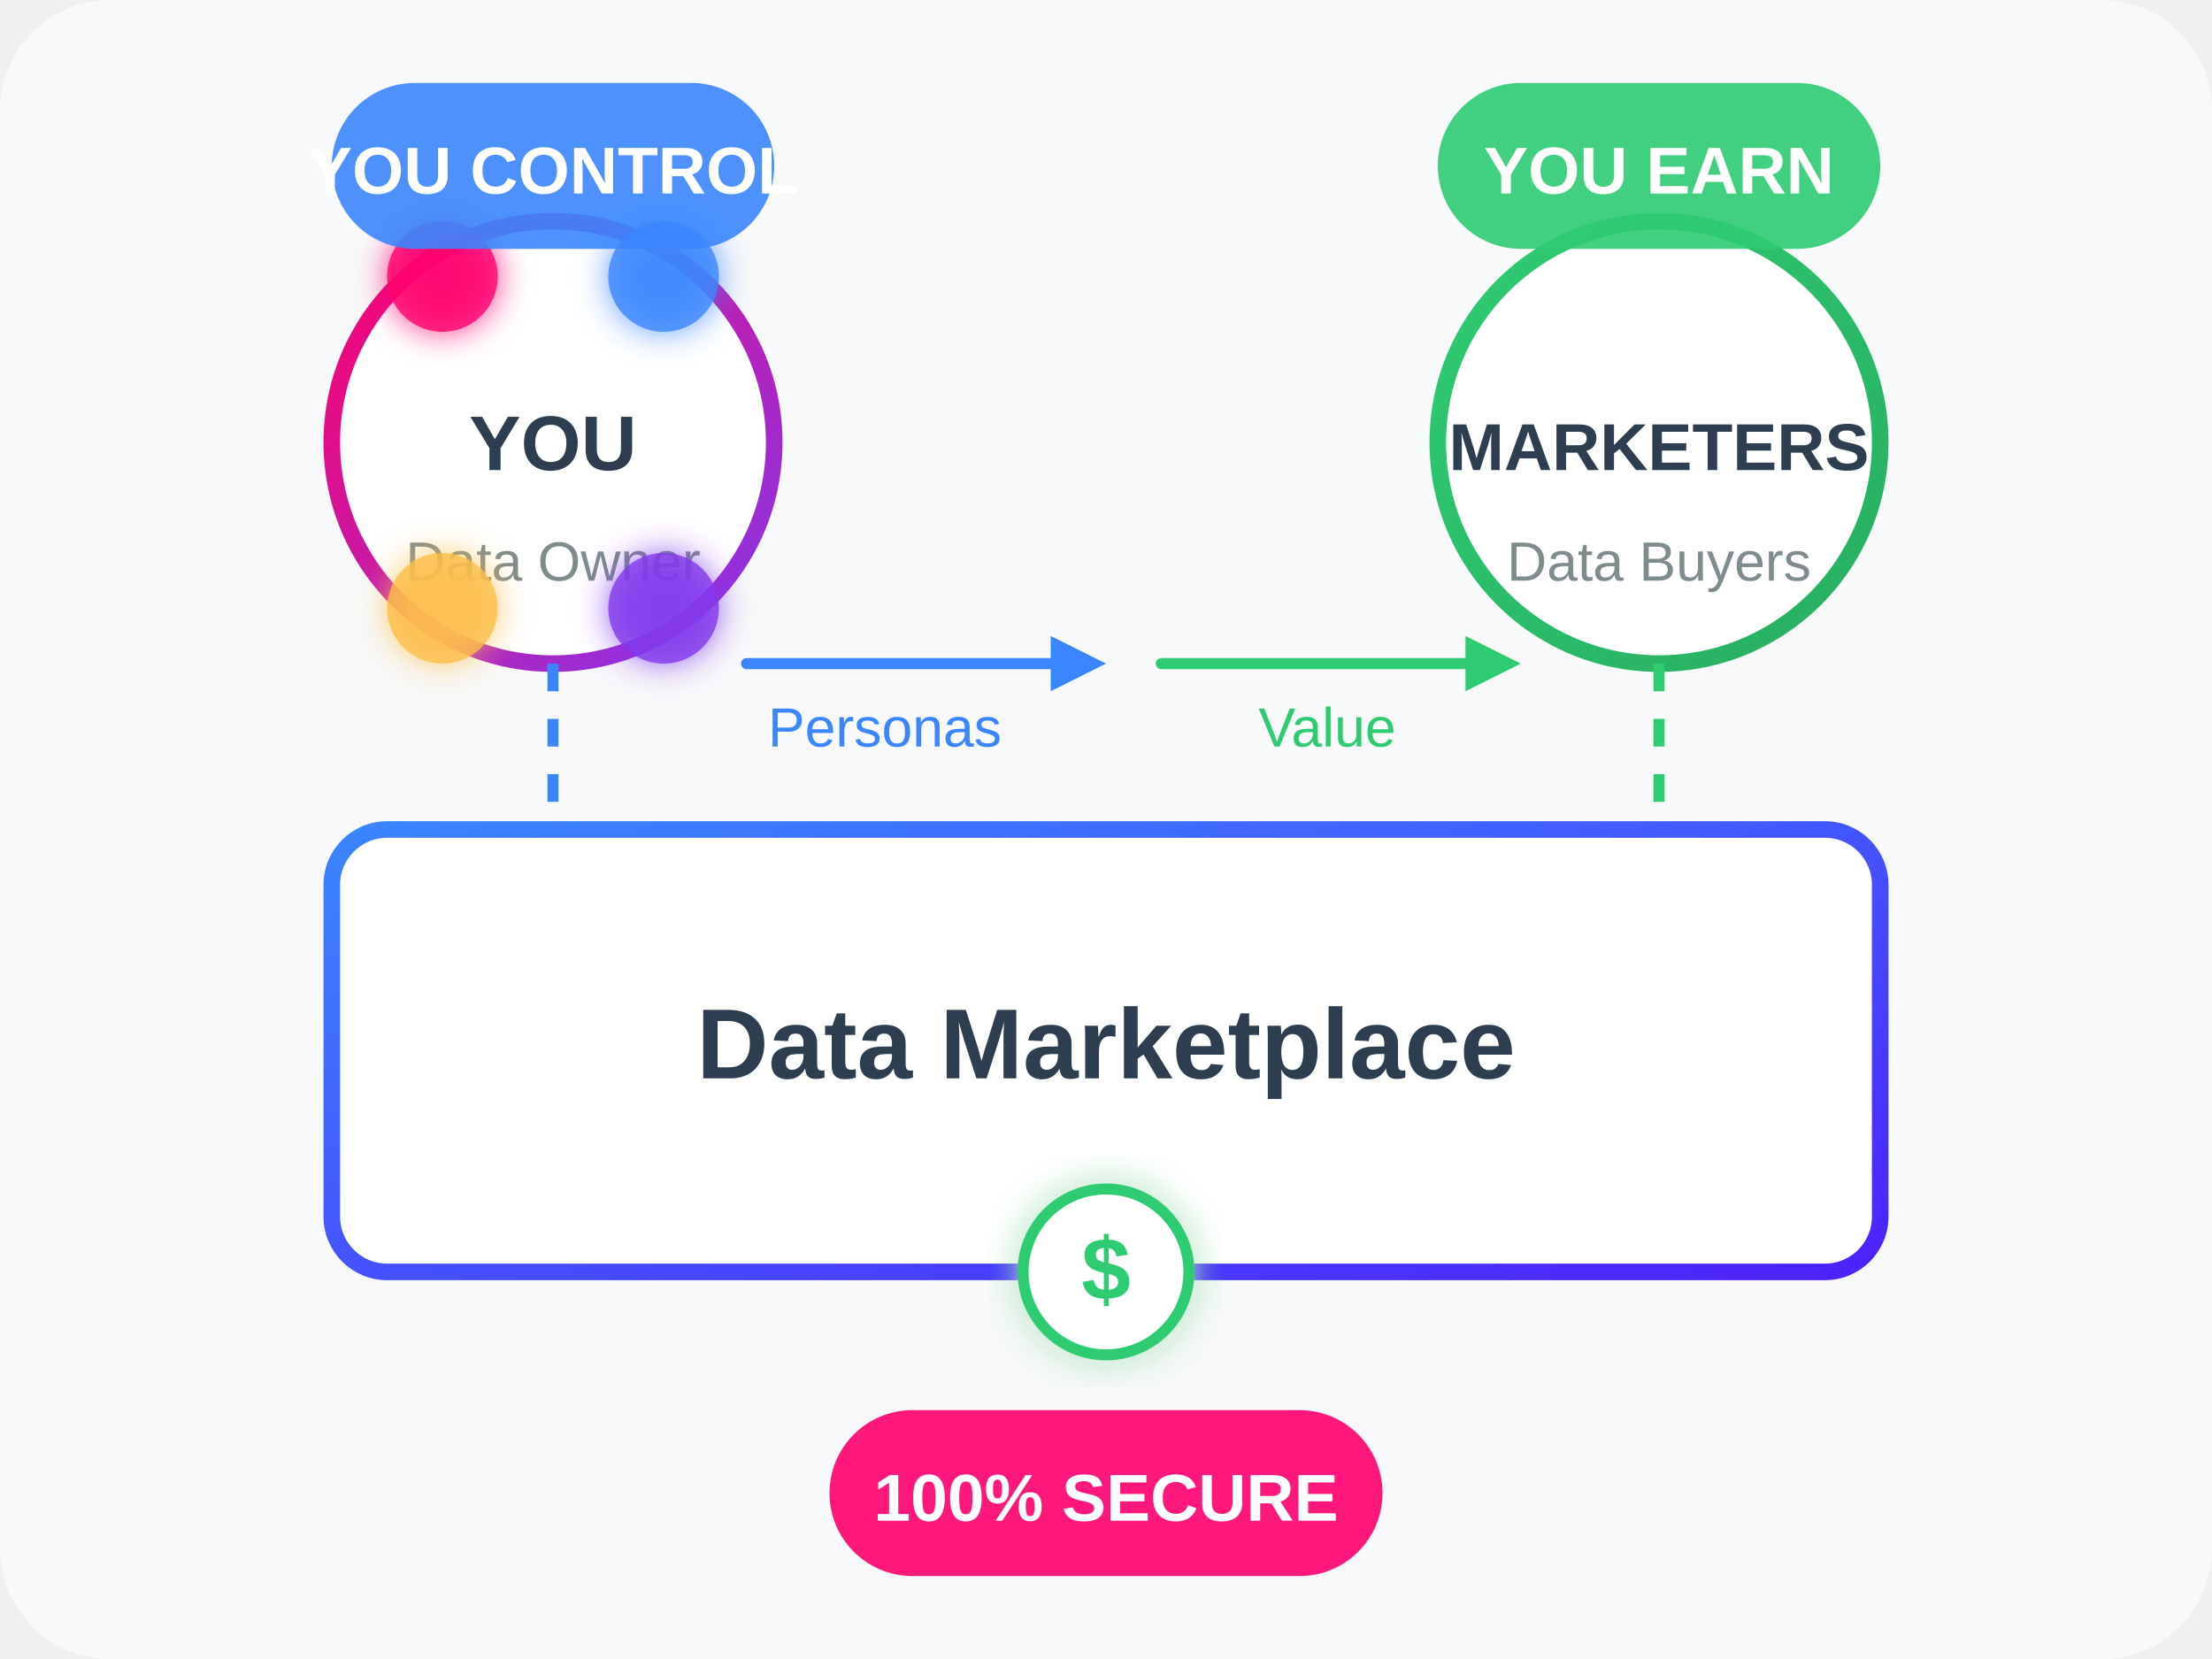
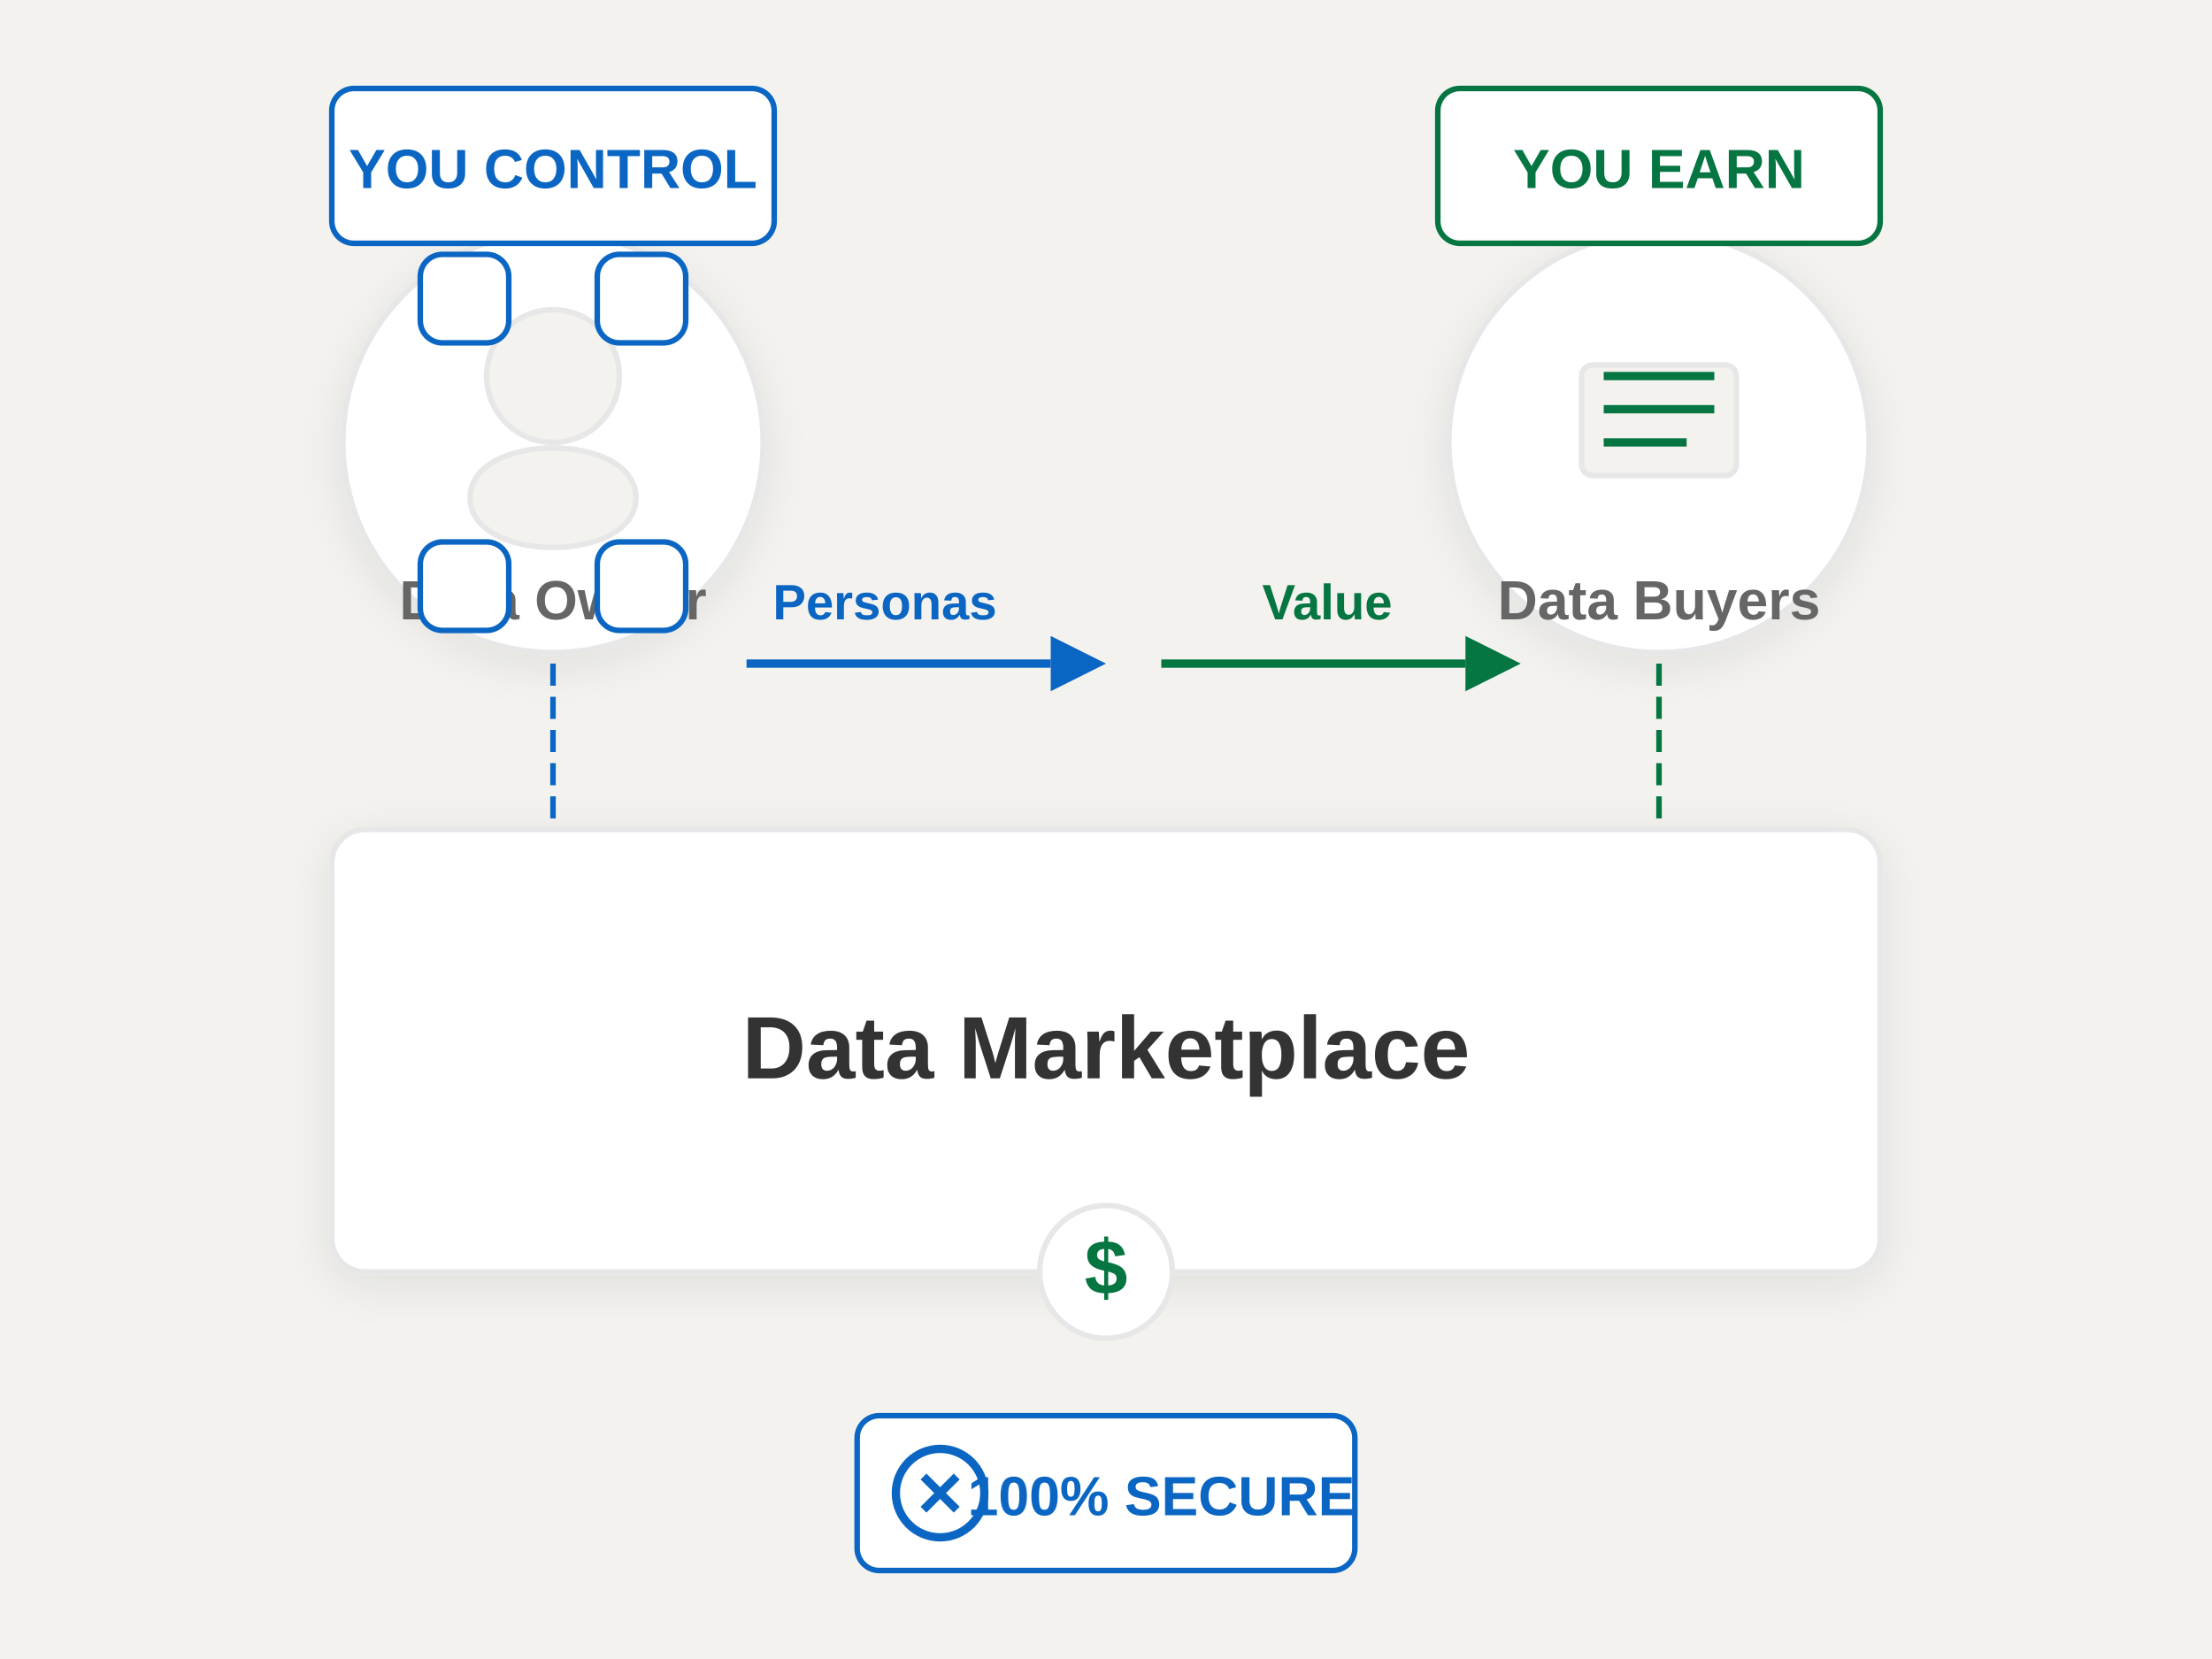
<svg xmlns="http://www.w3.org/2000/svg" width="400" height="300" viewBox="0 0 400 300">
  <defs>
    <linearGradient id="marketGradient" x1="0%" y1="0%" x2="100%" y2="100%">
-       <stop offset="0%" stop-color="#3a86ff" />
-       <stop offset="100%" stop-color="#4d21fc" />
+       <stop offset="0%" stop-color="#0a66c2" />
+       <stop offset="100%" stop-color="#004182" />
    </linearGradient>
    <linearGradient id="dataGradient" x1="0%" y1="0%" x2="100%" y2="100%">
-       <stop offset="0%" stop-color="#ff006e" />
-       <stop offset="100%" stop-color="#8338ec" />
+       <stop offset="0%" stop-color="#0073b1" />
+       <stop offset="100%" stop-color="#0a66c2" />
    </linearGradient>
    <linearGradient id="moneyGradient" x1="0%" y1="0%" x2="100%" y2="100%">
-       <stop offset="0%" stop-color="#2ecc71" />
-       <stop offset="100%" stop-color="#27ae60" />
+       <stop offset="0%" stop-color="#057642" />
+       <stop offset="100%" stop-color="#046236" />
    </linearGradient>
-     <filter id="glow" x="-20%" y="-20%" width="140%" height="140%">
-       <feGaussianBlur stdDeviation="3" result="blur" />
-       <feComposite in="SourceGraphic" in2="blur" operator="over" />
-     </filter>
  </defs>
-   <rect x="0" y="0" width="400" height="300" fill="#f8f9fa" rx="20" ry="20" />
-   <rect x="60" y="150" width="280" height="80" rx="10" ry="10" fill="white" stroke="url(#marketGradient)" stroke-width="3" />
-   <text x="200" y="195" font-family="Arial" font-size="18" font-weight="bold" text-anchor="middle" fill="#2c3e50">Data Marketplace</text>
+   <rect x="0" y="0" width="400" height="300" fill="#f3f2ef" />
+   <rect x="60" y="150" width="280" height="80" rx="6" ry="6" fill="white" stroke="#e7e7e7" stroke-width="1" filter="drop-shadow(0px 2px 4px rgba(0, 0, 0, 0.08))" />
+   <text x="200" y="195" font-family="Arial, sans-serif" font-size="16" font-weight="bold" text-anchor="middle" fill="#333333">Data Marketplace</text>
  <g transform="translate(100, 80)">
-     <circle cx="0" cy="0" r="40" fill="white" stroke="url(#dataGradient)" stroke-width="3" />
-     <text x="0" y="5" font-family="Arial" font-size="14" font-weight="bold" text-anchor="middle" fill="#2c3e50">YOU</text>
-     <text x="0" y="25" font-family="Arial" font-size="10" text-anchor="middle" fill="#7f8c8d">Data Owner</text>
+     <circle cx="0" cy="0" r="38" fill="white" stroke="#e7e7e7" stroke-width="1" filter="drop-shadow(0px 2px 4px rgba(0, 0, 0, 0.08))" />
+     <circle cx="0" cy="-12" r="12" fill="#f3f2ef" stroke="#e7e7e7" stroke-width="1" />
+     <path d="M-15,10 C-15,-2 15,-2 15,10 C15,22 -15,22 -15,10 Z" fill="#f3f2ef" stroke="#e7e7e7" stroke-width="1" />
+     <text x="0" y="32" font-family="Arial, sans-serif" font-size="10" font-weight="bold" text-anchor="middle" fill="#666666">Data Owner</text>
  </g>
-   <g filter="url(#glow)" transform="translate(100, 80)">
-     <circle cx="-20" cy="-30" r="10" fill="#ff006e" opacity="0.8" />
-     <circle cx="20" cy="-30" r="10" fill="#3a86ff" opacity="0.8" />
-     <circle cx="-20" cy="30" r="10" fill="#fcbf49" opacity="0.8" />
-     <circle cx="20" cy="30" r="10" fill="#8338ec" opacity="0.8" />
+   <g transform="translate(100, 80)">
+     <rect x="-24" y="-34" rx="4" ry="4" width="16" height="16" fill="white" stroke="#0a66c2" stroke-width="1" />
+     <rect x="8" y="-34" rx="4" ry="4" width="16" height="16" fill="white" stroke="#0a66c2" stroke-width="1" />
+     <rect x="-24" y="18" rx="4" ry="4" width="16" height="16" fill="white" stroke="#0a66c2" stroke-width="1" />
+     <rect x="8" y="18" rx="4" ry="4" width="16" height="16" fill="white" stroke="#0a66c2" stroke-width="1" />
  </g>
  <g transform="translate(300, 80)">
-     <circle cx="0" cy="0" r="40" fill="white" stroke="url(#moneyGradient)" stroke-width="3" />
-     <text x="0" y="5" font-family="Arial" font-size="12" font-weight="bold" text-anchor="middle" fill="#2c3e50">MARKETERS</text>
-     <text x="0" y="25" font-family="Arial" font-size="10" text-anchor="middle" fill="#7f8c8d">Data Buyers</text>
+     <circle cx="0" cy="0" r="38" fill="white" stroke="#e7e7e7" stroke-width="1" filter="drop-shadow(0px 2px 4px rgba(0, 0, 0, 0.08))" />
+     <g transform="translate(0, -6)">
+       <rect x="-14" y="-8" width="28" height="20" rx="2" ry="2" fill="#f3f2ef" stroke="#e7e7e7" stroke-width="1" />
+       <line x1="-10" y1="0" x2="10" y2="0" stroke="#057642" stroke-width="1.5" />
+       <line x1="-10" y1="6" x2="5" y2="6" stroke="#057642" stroke-width="1.5" />
+       <line x1="-10" y1="-6" x2="10" y2="-6" stroke="#057642" stroke-width="1.5" />
+     </g>
+     <text x="0" y="32" font-family="Arial, sans-serif" font-size="10" font-weight="bold" text-anchor="middle" fill="#666666">Data Buyers</text>
  </g>
-   <g stroke-dasharray="5,5">
-     <line x1="100" y1="120" x2="100" y2="150" stroke="#3a86ff" stroke-width="2" />
-     <line x1="300" y1="120" x2="300" y2="150" stroke="#2ecc71" stroke-width="2" />
+   <g stroke-dasharray="4,2">
+     <line x1="100" y1="120" x2="100" y2="150" stroke="#0a66c2" stroke-width="1" />
+     <line x1="300" y1="120" x2="300" y2="150" stroke="#057642" stroke-width="1" />
  </g>
  <g transform="translate(200, 120)">
-     <path d="M-65,0 L-10,0" stroke="#3a86ff" stroke-width="2" fill="none" stroke-linecap="round" />
-     <polygon points="0,0 -10,5 -10,-5" fill="#3a86ff" />
-     <text x="-40" y="15" font-family="Arial" font-size="10" text-anchor="middle" fill="#3a86ff">Personas</text>
-     <path d="M10,0 L65,0" stroke="#2ecc71" stroke-width="2" fill="none" stroke-linecap="round" />
-     <polygon points="75,0 65,5 65,-5" fill="#2ecc71" />
-     <text x="40" y="15" font-family="Arial" font-size="10" text-anchor="middle" fill="#2ecc71">Value</text>
+     <path d="M-65,0 L-10,0" stroke="#0a66c2" stroke-width="1.5" fill="none" />
+     <polygon points="0,0 -10,5 -10,-5" fill="#0a66c2" />
+     <text x="-40" y="-8" font-family="Arial, sans-serif" font-size="9" font-weight="bold" text-anchor="middle" fill="#0a66c2">Personas</text>
+     <path d="M10,0 L65,0" stroke="#057642" stroke-width="1.5" fill="none" />
+     <polygon points="75,0 65,5 65,-5" fill="#057642" />
+     <text x="40" y="-8" font-family="Arial, sans-serif" font-size="9" font-weight="bold" text-anchor="middle" fill="#057642">Value</text>
  </g>
-   <g filter="url(#glow)">
-     <circle cx="200" cy="230" r="15" fill="white" stroke="#2ecc71" stroke-width="2" />
-     <text x="200" y="235" font-family="Arial" font-size="16" font-weight="bold" text-anchor="middle" fill="#2ecc71">$</text>
+   <g transform="translate(200, 230)">
+     <circle cx="0" cy="0" r="12" fill="white" stroke="#e7e7e7" stroke-width="1" />
+     <text x="0" y="4" font-family="Arial, sans-serif" font-size="14" font-weight="bold" text-anchor="middle" fill="#057642">$</text>
  </g>
  <g transform="translate(100, 30)">
-     <rect x="-40" y="-15" width="80" height="30" rx="15" ry="15" fill="#3a86ff" opacity="0.9" />
-     <text x="0" y="5" font-family="Arial" font-size="12" font-weight="bold" text-anchor="middle" fill="white">YOU CONTROL</text>
+     <rect x="-40" y="-14" width="80" height="28" rx="4" ry="4" fill="white" stroke="#0a66c2" stroke-width="1" />
+     <text x="0" y="4" font-family="Arial, sans-serif" font-size="10" font-weight="bold" text-anchor="middle" fill="#0a66c2">YOU CONTROL</text>
  </g>
  <g transform="translate(300, 30)">
-     <rect x="-40" y="-15" width="80" height="30" rx="15" ry="15" fill="#2ecc71" opacity="0.9" />
-     <text x="0" y="5" font-family="Arial" font-size="12" font-weight="bold" text-anchor="middle" fill="white">YOU EARN</text>
+     <rect x="-40" y="-14" width="80" height="28" rx="4" ry="4" fill="white" stroke="#057642" stroke-width="1" />
+     <text x="0" y="4" font-family="Arial, sans-serif" font-size="10" font-weight="bold" text-anchor="middle" fill="#057642">YOU EARN</text>
  </g>
  <g transform="translate(200, 270)">
-     <rect x="-50" y="-15" width="100" height="30" rx="15" ry="15" fill="#ff006e" opacity="0.9" />
-     <text x="0" y="5" font-family="Arial" font-size="12" font-weight="bold" text-anchor="middle" fill="white">100% SECURE</text>
+     <rect x="-45" y="-14" width="90" height="28" rx="4" ry="4" fill="white" stroke="#0a66c2" stroke-width="1" />
+     <g transform="translate(-30, 0)">
+       <circle cx="0" cy="0" r="8" fill="none" stroke="#0a66c2" stroke-width="1.5" />
+       <line x1="-3" y1="-3" x2="3" y2="3" stroke="#0a66c2" stroke-width="1.5" />
+       <line x1="-3" y1="3" x2="3" y2="-3" stroke="#0a66c2" stroke-width="1.5" />
+     </g>
+     <text x="10" y="4" font-family="Arial, sans-serif" font-size="10" font-weight="bold" text-anchor="middle" fill="#0a66c2">100% SECURE</text>
  </g>
</svg>
